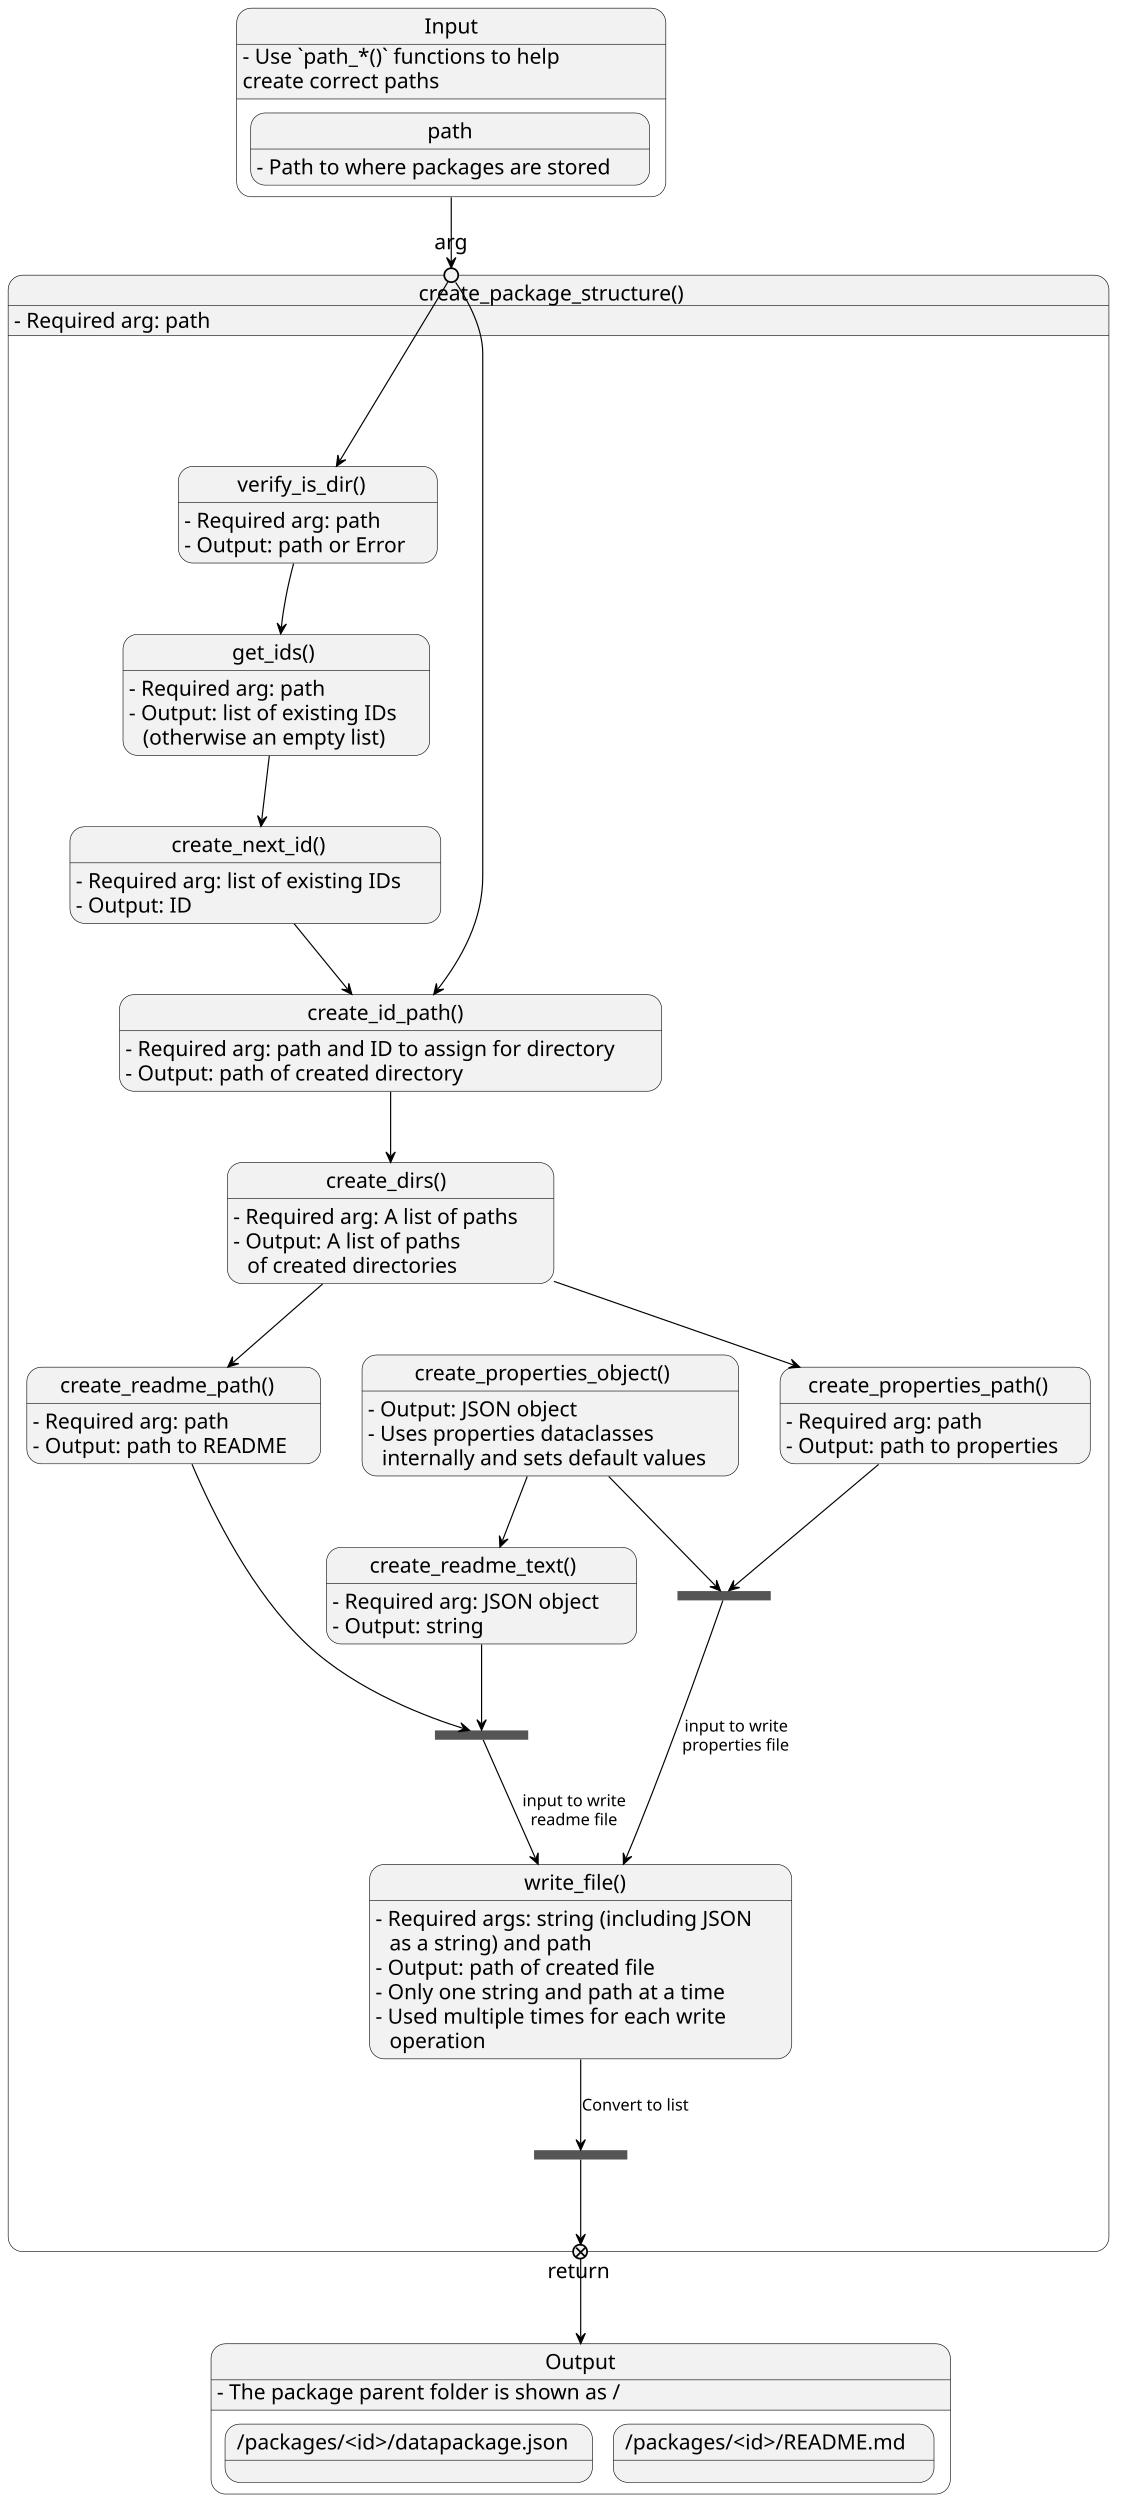
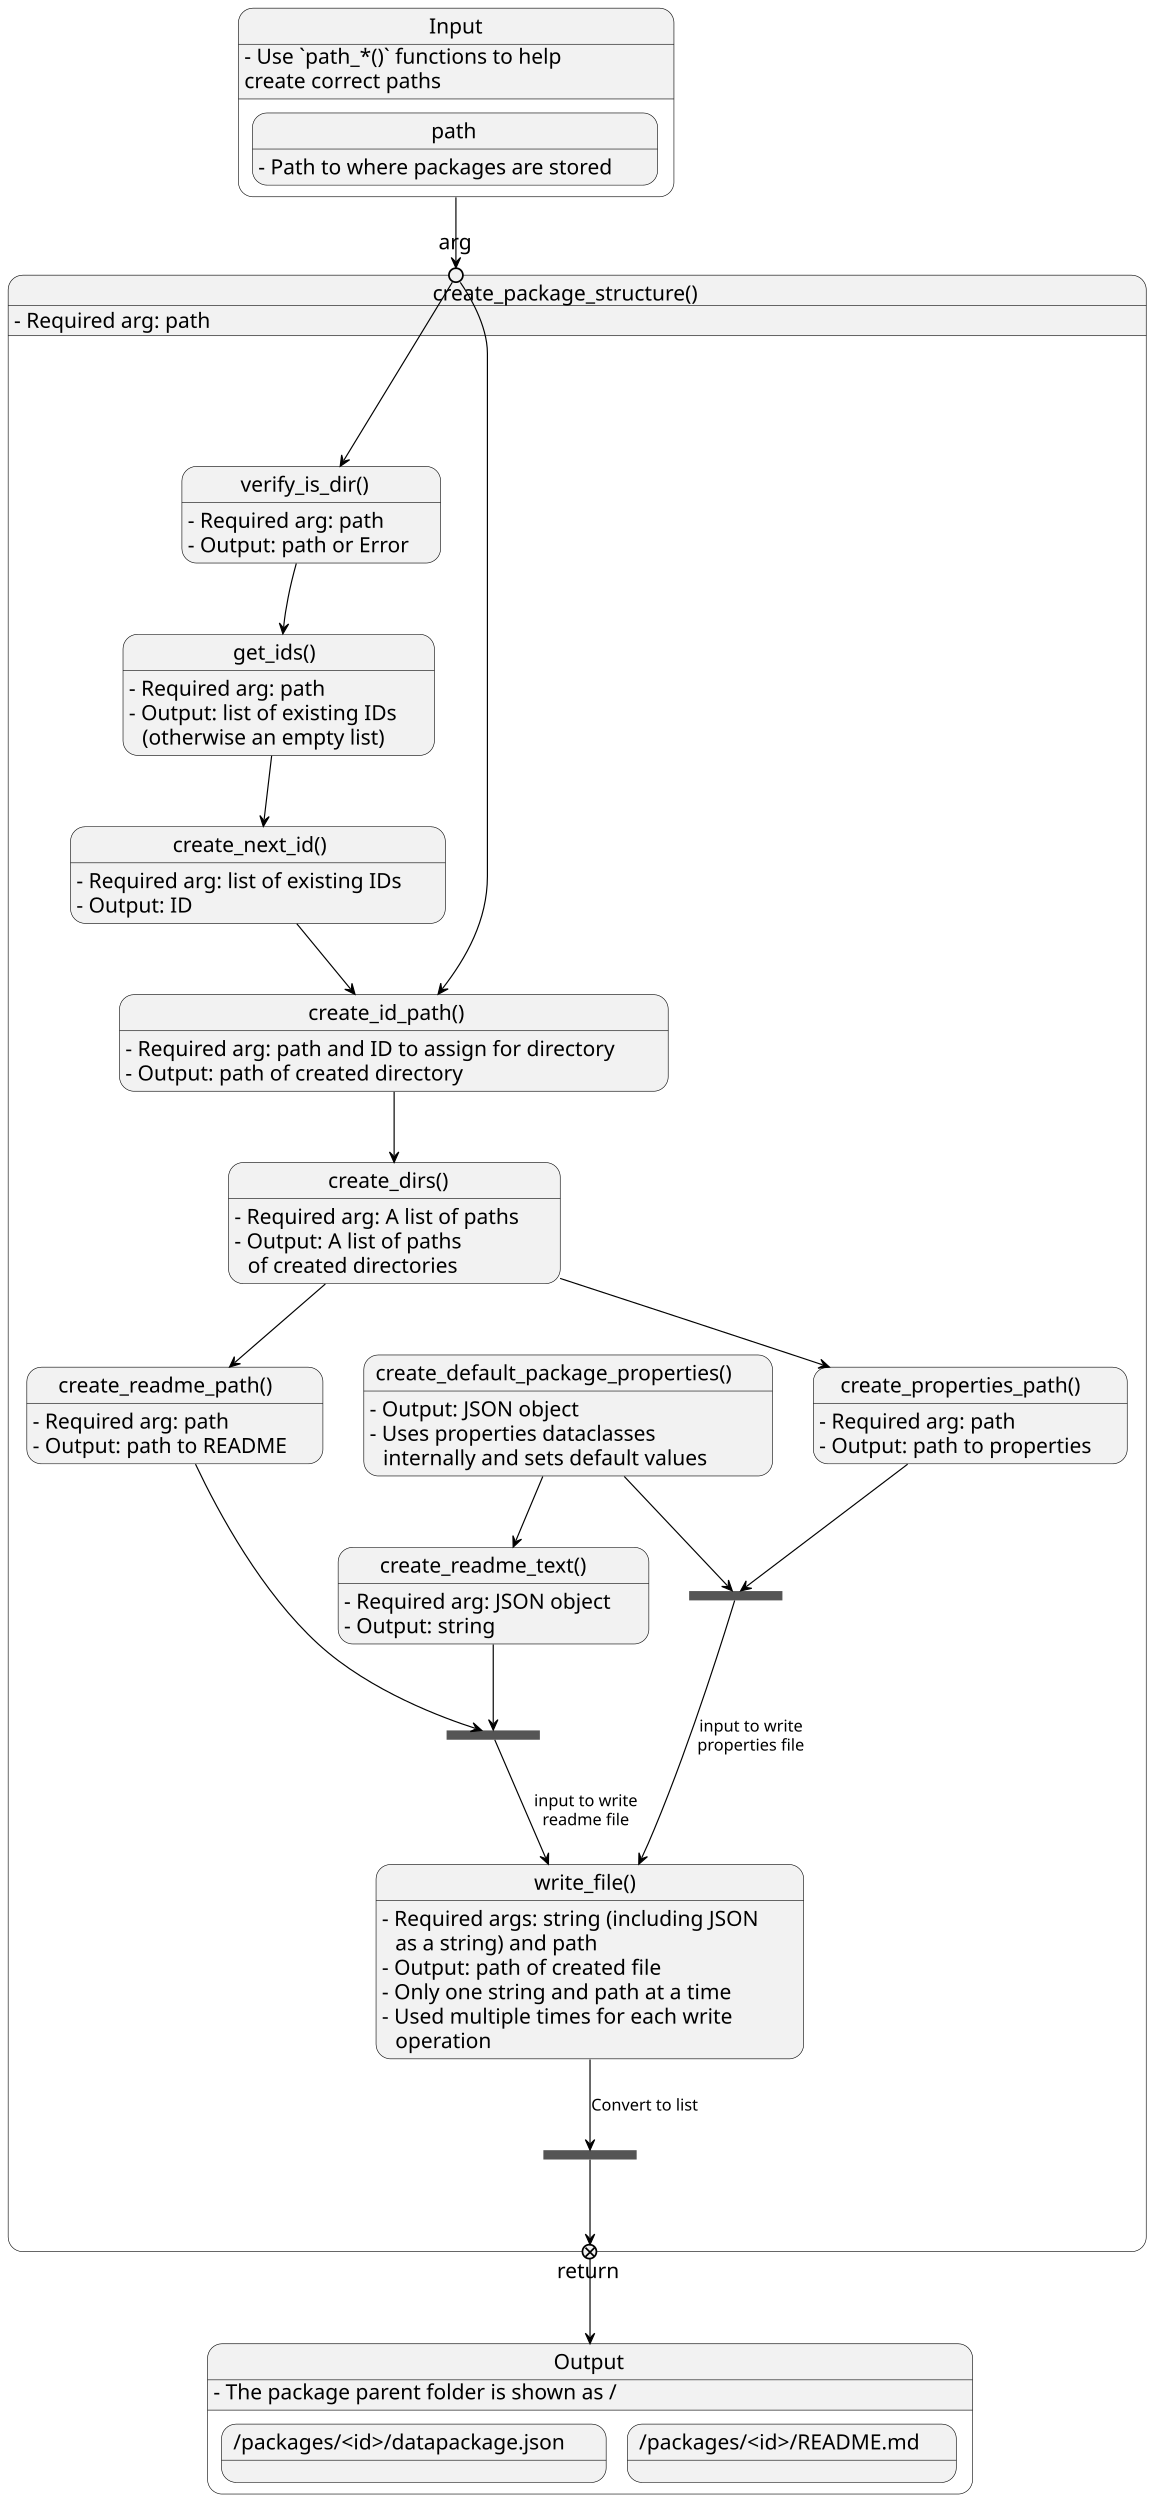
- <svg xmlns="http://www.w3.org/2000/svg" contentStyleType="text/css" height="2144px" preserveAspectRatio="none" style="width:964px;height:2144px;background:#FFFFFF;" version="1.1" viewBox="0 0 964 2144" width="964px" zoomAndPan="magnify">
+ <svg xmlns="http://www.w3.org/2000/svg" contentStyleType="text/css" height="2144px" preserveAspectRatio="none" style="width:996px;height:2144px;background:#FFFFFF;" version="1.1" viewBox="0 0 996 2144" width="996px" zoomAndPan="magnify">
  <defs />
  <g>
    <g id="cluster_cps">
-       <path d="M19.5,236 L938.5,236 A12.5,12.5 0 0 1 951,248.5 L951,287.906 L7,287.906 L7,248.5 A12.5,12.5 0 0 1 19.5,236 " fill="#F2F2F2" style="stroke:#F2F2F2;stroke-width:1.0;" />
-       <rect fill="none" height="1695" rx="12.5" ry="12.5" style="stroke:#000000;stroke-width:0.5;" width="944" x="7" y="236" />
-       <line style="stroke:#000000;stroke-width:0.5;" x1="7" x2="951" y1="287.906" y2="287.906" />
-       <line style="stroke:#000000;stroke-width:0.5;" x1="7" x2="951" y1="261.953" y2="261.953" />
-       <text fill="#000000" font-family="Fira Code" font-size="18" lengthAdjust="spacing" textLength="240" x="359" y="257.708">create_package_structure()</text>
-       <text fill="#000000" font-family="Fira Code" font-size="18" lengthAdjust="spacing" textLength="180" x="12" y="281.161">- Required arg: path</text>
-     </g>
-     <text fill="#000000" font-family="Fira Code" font-size="18" lengthAdjust="spacing" textLength="29" x="372.5" y="213.755">arg</text>
-     <ellipse cx="387" cy="236" fill="#F2F2F2" rx="6" ry="6" style="stroke:#000000;stroke-width:1.5;" />
+       <path d="M19.5,236 L970.5,236 A12.5,12.5 0 0 1 983,248.5 L983,287.906 L7,287.906 L7,248.5 A12.5,12.5 0 0 1 19.5,236 " fill="#F2F2F2" style="stroke:#F2F2F2;stroke-width:1.0;" />
+       <rect fill="none" height="1695" rx="12.5" ry="12.5" style="stroke:#000000;stroke-width:0.5;" width="976" x="7" y="236" />
+       <line style="stroke:#000000;stroke-width:0.5;" x1="7" x2="983" y1="287.906" y2="287.906" />
+       <line style="stroke:#000000;stroke-width:0.5;" x1="7" x2="983" y1="261.953" y2="261.953" />
+       <text fill="#000000" font-family="Fira Code" font-size="18" lengthAdjust="spacing" textLength="247.966" x="371.017" y="257.708">create_package_structure()</text>
+       <text fill="#000000" font-family="Fira Code" font-size="18" lengthAdjust="spacing" textLength="181.819" x="12" y="281.161">- Required arg: path</text>
+     </g>
+     <text fill="#000000" font-family="Fira Code" font-size="18" lengthAdjust="spacing" textLength="29.856" x="376.072" y="213.755">arg</text>
+     <ellipse cx="391" cy="236" fill="#F2F2F2" rx="6" ry="6" style="stroke:#000000;stroke-width:1.5;" />
    <g id="cps.vid">
-       <rect fill="#F2F2F2" height="82.859" rx="12.5" ry="12.5" style="stroke:#000000;stroke-width:0.5;" width="222" x="153" y="400" />
-       <line style="stroke:#000000;stroke-width:0.5;" x1="153" x2="375" y1="430.953" y2="430.953" />
-       <text fill="#000000" font-family="Fira Code" font-size="18" lengthAdjust="spacing" textLength="121" x="203.5" y="421.708">verify_is_dir()</text>
-       <text fill="#000000" font-family="Fira Code" font-size="18" lengthAdjust="spacing" textLength="180" x="158" y="452.661">- Required arg: path</text>
-       <text fill="#000000" font-family="Fira Code" font-size="18" lengthAdjust="spacing" textLength="202" x="158" y="473.614">- Output: path or Error</text>
+       <rect fill="#F2F2F2" height="82.859" rx="12.5" ry="12.5" style="stroke:#000000;stroke-width:0.5;" width="221.894" x="156" y="400" />
+       <line style="stroke:#000000;stroke-width:0.5;" x1="156" x2="377.894" y1="430.953" y2="430.953" />
+       <text fill="#000000" font-family="Fira Code" font-size="18" lengthAdjust="spacing" textLength="121.368" x="206.263" y="421.708">verify_is_dir()</text>
+       <text fill="#000000" font-family="Fira Code" font-size="18" lengthAdjust="spacing" textLength="181.819" x="161" y="452.661">- Required arg: path</text>
+       <text fill="#000000" font-family="Fira Code" font-size="18" lengthAdjust="spacing" textLength="201.894" x="161" y="473.614">- Output: path or Error</text>
    </g>
    <g id="cps.gi">
-       <rect fill="#F2F2F2" height="103.812" rx="12.5" ry="12.5" style="stroke:#000000;stroke-width:0.5;" width="263" x="105.5" y="544" />
-       <line style="stroke:#000000;stroke-width:0.5;" x1="105.5" x2="368.5" y1="574.953" y2="574.953" />
-       <text fill="#000000" font-family="Fira Code" font-size="18" lengthAdjust="spacing" textLength="76" x="199" y="565.708">get_ids()</text>
-       <text fill="#000000" font-family="Fira Code" font-size="18" lengthAdjust="spacing" textLength="180" x="110.5" y="596.661">- Required arg: path</text>
-       <text fill="#000000" font-family="Fira Code" font-size="18" lengthAdjust="spacing" textLength="243" x="110.5" y="617.614">- Output: list of existing IDs</text>
-       <text fill="#000000" font-family="Fira Code" font-size="18" lengthAdjust="spacing" textLength="223" x="122.5" y="638.567">(otherwise an empty list)</text>
+       <rect fill="#F2F2F2" height="103.812" rx="12.5" ry="12.5" style="stroke:#000000;stroke-width:0.5;" width="267.025" x="105.5" y="544" />
+       <line style="stroke:#000000;stroke-width:0.5;" x1="105.5" x2="372.525" y1="574.953" y2="574.953" />
+       <text fill="#000000" font-family="Fira Code" font-size="18" lengthAdjust="spacing" textLength="78.407" x="199.809" y="565.708">get_ids()</text>
+       <text fill="#000000" font-family="Fira Code" font-size="18" lengthAdjust="spacing" textLength="181.819" x="110.5" y="596.661">- Required arg: path</text>
+       <text fill="#000000" font-family="Fira Code" font-size="18" lengthAdjust="spacing" textLength="247.025" x="110.5" y="617.614">- Output: list of existing IDs</text>
+       <text fill="#000000" font-family="Fira Code" font-size="18" lengthAdjust="spacing" textLength="225.958" x="121.943" y="638.567">(otherwise an empty list)</text>
    </g>
    <g id="cps.cni">
-       <rect fill="#F2F2F2" height="82.859" rx="12.5" ry="12.5" style="stroke:#000000;stroke-width:0.5;" width="318" x="60" y="709" />
-       <line style="stroke:#000000;stroke-width:0.5;" x1="60" x2="378" y1="739.953" y2="739.953" />
-       <text fill="#000000" font-family="Fira Code" font-size="18" lengthAdjust="spacing" textLength="144" x="147" y="730.708">create_next_id()</text>
-       <text fill="#000000" font-family="Fira Code" font-size="18" lengthAdjust="spacing" textLength="298" x="65" y="761.661">- Required arg: list of existing IDs</text>
-       <text fill="#000000" font-family="Fira Code" font-size="18" lengthAdjust="spacing" textLength="106" x="65" y="782.614">- Output: ID</text>
+       <rect fill="#F2F2F2" height="82.859" rx="12.5" ry="12.5" style="stroke:#000000;stroke-width:0.5;" width="321.394" x="60.5" y="709" />
+       <line style="stroke:#000000;stroke-width:0.5;" x1="60.5" x2="381.894" y1="739.953" y2="739.953" />
+       <text fill="#000000" font-family="Fira Code" font-size="18" lengthAdjust="spacing" textLength="146.197" x="148.099" y="730.708">create_next_id()</text>
+       <text fill="#000000" font-family="Fira Code" font-size="18" lengthAdjust="spacing" textLength="301.394" x="65.5" y="761.661">- Required arg: list of existing IDs</text>
+       <text fill="#000000" font-family="Fira Code" font-size="18" lengthAdjust="spacing" textLength="105.697" x="65.5" y="782.614">- Output: ID</text>
    </g>
    <g id="cps.cip">
-       <rect fill="#F2F2F2" height="82.859" rx="12.5" ry="12.5" style="stroke:#000000;stroke-width:0.5;" width="465" x="102.5" y="853" />
-       <line style="stroke:#000000;stroke-width:0.5;" x1="102.5" x2="567.5" y1="883.953" y2="883.953" />
-       <text fill="#000000" font-family="Fira Code" font-size="18" lengthAdjust="spacing" textLength="143" x="263.5" y="874.708">create_id_path()</text>
-       <text fill="#000000" font-family="Fira Code" font-size="18" lengthAdjust="spacing" textLength="445" x="107.5" y="905.661">- Required arg: path and ID to assign for directory</text>
-       <text fill="#000000" font-family="Fira Code" font-size="18" lengthAdjust="spacing" textLength="308" x="107.5" y="926.614">- Output: path of created directory</text>
+       <rect fill="#F2F2F2" height="82.859" rx="12.5" ry="12.5" style="stroke:#000000;stroke-width:0.5;" width="470.545" x="102.5" y="853" />
+       <line style="stroke:#000000;stroke-width:0.5;" x1="102.5" x2="573.045" y1="883.953" y2="883.953" />
+       <text fill="#000000" font-family="Fira Code" font-size="18" lengthAdjust="spacing" textLength="146.927" x="264.309" y="874.708">create_id_path()</text>
+       <text fill="#000000" font-family="Fira Code" font-size="18" lengthAdjust="spacing" textLength="450.545" x="107.5" y="905.661">- Required arg: path and ID to assign for directory</text>
+       <text fill="#000000" font-family="Fira Code" font-size="18" lengthAdjust="spacing" textLength="311.845" x="107.5" y="926.614">- Output: path of created directory</text>
    </g>
    <g id="cps.cd">
-       <rect fill="#F2F2F2" height="103.812" rx="12.5" ry="12.5" style="stroke:#000000;stroke-width:0.5;" width="280" x="195" y="997" />
-       <line style="stroke:#000000;stroke-width:0.5;" x1="195" x2="475" y1="1027.953" y2="1027.953" />
-       <text fill="#000000" font-family="Fira Code" font-size="18" lengthAdjust="spacing" textLength="111" x="279.5" y="1018.708">create_dirs()</text>
-       <text fill="#000000" font-family="Fira Code" font-size="18" lengthAdjust="spacing" textLength="260" x="200" y="1049.661">- Required arg: A list of paths</text>
-       <text fill="#000000" font-family="Fira Code" font-size="18" lengthAdjust="spacing" textLength="205" x="200" y="1070.614">- Output: A list of paths</text>
-       <text fill="#000000" font-family="Fira Code" font-size="18" lengthAdjust="spacing" textLength="190" x="212" y="1091.567">of created directories</text>
-     </g>
-     <g id="cps.cppt">
-       <rect fill="#F2F2F2" height="103.812" rx="12.5" ry="12.5" style="stroke:#000000;stroke-width:0.5;" width="323" x="310.5" y="1162" />
-       <line style="stroke:#000000;stroke-width:0.5;" x1="310.5" x2="633.5" y1="1192.953" y2="1192.953" />
-       <text fill="#000000" font-family="Fira Code" font-size="18" lengthAdjust="spacing" textLength="233" x="355.5" y="1183.708">create_properties_object()</text>
-       <text fill="#000000" font-family="Fira Code" font-size="18" lengthAdjust="spacing" textLength="191" x="315.5" y="1214.661">- Output: JSON object</text>
-       <text fill="#000000" font-family="Fira Code" font-size="18" lengthAdjust="spacing" textLength="254" x="315.5" y="1235.614">- Uses properties dataclasses</text>
-       <text fill="#000000" font-family="Fira Code" font-size="18" lengthAdjust="spacing" textLength="291" x="327.5" y="1256.567">internally and sets default values</text>
+       <rect fill="#F2F2F2" height="103.812" rx="12.5" ry="12.5" style="stroke:#000000;stroke-width:0.5;" width="284.463" x="196" y="997" />
+       <line style="stroke:#000000;stroke-width:0.5;" x1="196" x2="480.463" y1="1027.953" y2="1027.953" />
+       <text fill="#000000" font-family="Fira Code" font-size="18" lengthAdjust="spacing" textLength="113.783" x="281.34" y="1018.708">create_dirs()</text>
+       <text fill="#000000" font-family="Fira Code" font-size="18" lengthAdjust="spacing" textLength="264.463" x="201" y="1049.661">- Required arg: A list of paths</text>
+       <text fill="#000000" font-family="Fira Code" font-size="18" lengthAdjust="spacing" textLength="210.094" x="201" y="1070.614">- Output: A list of paths</text>
+       <text fill="#000000" font-family="Fira Code" font-size="18" lengthAdjust="spacing" textLength="193.474" x="212.443" y="1091.567">of created directories</text>
+     </g>
+     <g id="cps.cdpp">
+       <rect fill="#F2F2F2" height="103.812" rx="12.5" ry="12.5" style="stroke:#000000;stroke-width:0.5;" width="350.469" x="312" y="1162" />
+       <line style="stroke:#000000;stroke-width:0.5;" x1="312" x2="662.469" y1="1192.953" y2="1192.953" />
+       <text fill="#000000" font-family="Fira Code" font-size="18" lengthAdjust="spacing" textLength="330.469" x="322" y="1183.708">create_default_package_properties()</text>
+       <text fill="#000000" font-family="Fira Code" font-size="18" lengthAdjust="spacing" textLength="192.085" x="317" y="1214.661">- Output: JSON object</text>
+       <text fill="#000000" font-family="Fira Code" font-size="18" lengthAdjust="spacing" textLength="264.595" x="317" y="1235.614">- Uses properties dataclasses</text>
+       <text fill="#000000" font-family="Fira Code" font-size="18" lengthAdjust="spacing" textLength="300.551" x="328.443" y="1256.567">internally and sets default values</text>
    </g>
    <g id="cps.crt">
-       <rect fill="#F2F2F2" height="82.859" rx="12.5" ry="12.5" style="stroke:#000000;stroke-width:0.5;" width="266" x="280" y="1327" />
-       <line style="stroke:#000000;stroke-width:0.5;" x1="280" x2="546" y1="1357.953" y2="1357.953" />
-       <text fill="#000000" font-family="Fira Code" font-size="18" lengthAdjust="spacing" textLength="192" x="317" y="1348.708">create_readme_text()</text>
-       <text fill="#000000" font-family="Fira Code" font-size="18" lengthAdjust="spacing" textLength="246" x="285" y="1379.661">- Required arg: JSON object</text>
-       <text fill="#000000" font-family="Fira Code" font-size="18" lengthAdjust="spacing" textLength="136" x="285" y="1400.614">- Output: string</text>
+       <rect fill="#F2F2F2" height="82.859" rx="12.5" ry="12.5" style="stroke:#000000;stroke-width:0.5;" width="266.454" x="290" y="1327" />
+       <line style="stroke:#000000;stroke-width:0.5;" x1="290" x2="556.454" y1="1357.953" y2="1357.953" />
+       <text fill="#000000" font-family="Fira Code" font-size="18" lengthAdjust="spacing" textLength="194.959" x="325.748" y="1348.708">create_readme_text()</text>
+       <text fill="#000000" font-family="Fira Code" font-size="18" lengthAdjust="spacing" textLength="246.454" x="295" y="1379.661">- Required arg: JSON object</text>
+       <text fill="#000000" font-family="Fira Code" font-size="18" lengthAdjust="spacing" textLength="138.199" x="295" y="1400.614">- Output: string</text>
    </g>
    <g id="cps.crp">
-       <rect fill="#F2F2F2" height="82.859" rx="12.5" ry="12.5" style="stroke:#000000;stroke-width:0.5;" width="252" x="23" y="1172.5" />
-       <line style="stroke:#000000;stroke-width:0.5;" x1="23" x2="275" y1="1203.453" y2="1203.453" />
-       <text fill="#000000" font-family="Fira Code" font-size="18" lengthAdjust="spacing" textLength="195" x="51.5" y="1194.208">create_readme_path()</text>
-       <text fill="#000000" font-family="Fira Code" font-size="18" lengthAdjust="spacing" textLength="180" x="28" y="1225.161">- Required arg: path</text>
-       <text fill="#000000" font-family="Fira Code" font-size="18" lengthAdjust="spacing" textLength="232" x="28" y="1246.114">- Output: path to README</text>
+       <rect fill="#F2F2F2" height="82.859" rx="12.5" ry="12.5" style="stroke:#000000;stroke-width:0.5;" width="253.921" x="23" y="1172.5" />
+       <line style="stroke:#000000;stroke-width:0.5;" x1="23" x2="276.921" y1="1203.453" y2="1203.453" />
+       <text fill="#000000" font-family="Fira Code" font-size="18" lengthAdjust="spacing" textLength="200.039" x="49.941" y="1194.208">create_readme_path()</text>
+       <text fill="#000000" font-family="Fira Code" font-size="18" lengthAdjust="spacing" textLength="181.819" x="28" y="1225.161">- Required arg: path</text>
+       <text fill="#000000" font-family="Fira Code" font-size="18" lengthAdjust="spacing" textLength="233.921" x="28" y="1246.114">- Output: path to README</text>
    </g>
    <g id="cps.cprop">
-       <rect fill="#F2F2F2" height="82.859" rx="12.5" ry="12.5" style="stroke:#000000;stroke-width:0.5;" width="266" x="669" y="1172.5" />
-       <line style="stroke:#000000;stroke-width:0.5;" x1="669" x2="935" y1="1203.453" y2="1203.453" />
-       <text fill="#000000" font-family="Fira Code" font-size="18" lengthAdjust="spacing" textLength="218" x="693" y="1194.208">create_properties_path()</text>
-       <text fill="#000000" font-family="Fira Code" font-size="18" lengthAdjust="spacing" textLength="180" x="674" y="1225.161">- Required arg: path</text>
-       <text fill="#000000" font-family="Fira Code" font-size="18" lengthAdjust="spacing" textLength="246" x="674" y="1246.114">- Output: path to properties</text>
+       <rect fill="#F2F2F2" height="82.859" rx="12.5" ry="12.5" style="stroke:#000000;stroke-width:0.5;" width="269.214" x="697.5" y="1172.5" />
+       <line style="stroke:#000000;stroke-width:0.5;" x1="697.5" x2="966.714" y1="1203.453" y2="1203.453" />
+       <text fill="#000000" font-family="Fira Code" font-size="18" lengthAdjust="spacing" textLength="222.75" x="720.732" y="1194.208">create_properties_path()</text>
+       <text fill="#000000" font-family="Fira Code" font-size="18" lengthAdjust="spacing" textLength="181.819" x="702.5" y="1225.161">- Required arg: path</text>
+       <text fill="#000000" font-family="Fira Code" font-size="18" lengthAdjust="spacing" textLength="249.214" x="702.5" y="1246.114">- Output: path to properties</text>
    </g>
    <g id="cps.wf">
-       <rect fill="#F2F2F2" height="166.672" rx="12.5" ry="12.5" style="stroke:#000000;stroke-width:0.5;" width="362" x="317" y="1599" />
-       <line style="stroke:#000000;stroke-width:0.5;" x1="317" x2="679" y1="1629.953" y2="1629.953" />
-       <text fill="#000000" font-family="Fira Code" font-size="18" lengthAdjust="spacing" textLength="97" x="449.5" y="1620.708">write_file()</text>
-       <text fill="#000000" font-family="Fira Code" font-size="18" lengthAdjust="spacing" textLength="342" x="322" y="1651.661">- Required args: string (including JSON</text>
-       <text fill="#000000" font-family="Fira Code" font-size="18" lengthAdjust="spacing" textLength="180" x="334" y="1672.614">as a string) and path</text>
-       <text fill="#000000" font-family="Fira Code" font-size="18" lengthAdjust="spacing" textLength="254" x="322" y="1693.567">- Output: path of created file</text>
-       <text fill="#000000" font-family="Fira Code" font-size="18" lengthAdjust="spacing" textLength="317" x="322" y="1714.521">- Only one string and path at a time</text>
-       <text fill="#000000" font-family="Fira Code" font-size="18" lengthAdjust="spacing" textLength="320" x="322" y="1735.474">- Used multiple times for each write</text>
-       <text fill="#000000" font-family="Fira Code" font-size="18" lengthAdjust="spacing" textLength="85" x="334" y="1756.427">operation</text>
-     </g>
-     <rect fill="#555555" height="8" style="stroke:none;stroke-width:1.0;" width="80" x="373" y="1484" />
-     <rect fill="#555555" height="8" style="stroke:none;stroke-width:1.0;" width="80" x="581" y="1364.5" />
-     <rect fill="#555555" height="8" style="stroke:none;stroke-width:1.0;" width="80" x="458" y="1844" />
-     <text fill="#000000" font-family="Fira Code" font-size="18" lengthAdjust="spacing" textLength="56" x="469.5" y="1953.708">return</text>
-     <ellipse cx="497.5" cy="1931" fill="#F2F2F2" rx="6" ry="6" style="stroke:#000000;stroke-width:1.5;" />
-     <line style="stroke:#000000;stroke-width:1.5;" x1="501.889" x2="494.111" y1="1935.389" y2="1927.611" />
-     <line style="stroke:#000000;stroke-width:1.5;" x1="501.889" x2="494.111" y1="1927.611" y2="1935.389" />
-     <path d="M215.5,7 L558.5,7 A12.5,12.5 0 0 1 571,19.5 L571,84.859 L203,84.859 L203,19.5 A12.5,12.5 0 0 1 215.5,7 " fill="#F2F2F2" style="stroke:#F2F2F2;stroke-width:1.0;" />
-     <rect fill="none" height="161.766" rx="12.5" ry="12.5" style="stroke:#000000;stroke-width:0.5;" width="368" x="203" y="7" />
-     <line style="stroke:#000000;stroke-width:0.5;" x1="203" x2="571" y1="84.859" y2="84.859" />
-     <line style="stroke:#000000;stroke-width:0.5;" x1="203" x2="571" y1="37.953" y2="37.953" />
-     <text fill="#000000" font-family="Fira Code" font-size="18" lengthAdjust="spacing" textLength="46" x="364" y="28.708">Input</text>
-     <text fill="#000000" font-family="Fira Code" font-size="18" lengthAdjust="spacing" textLength="294" x="208" y="54.661">- Use `path_*()` functions to help</text>
-     <text fill="#000000" font-family="Fira Code" font-size="18" lengthAdjust="spacing" textLength="178" x="208" y="75.614">create correct paths</text>
+       <rect fill="#F2F2F2" height="166.672" rx="12.5" ry="12.5" style="stroke:#000000;stroke-width:0.5;" width="366.755" x="322.5" y="1599" />
+       <line style="stroke:#000000;stroke-width:0.5;" x1="322.5" x2="689.255" y1="1629.953" y2="1629.953" />
+       <text fill="#000000" font-family="Fira Code" font-size="18" lengthAdjust="spacing" textLength="95.713" x="458.021" y="1620.708">write_file()</text>
+       <text fill="#000000" font-family="Fira Code" font-size="18" lengthAdjust="spacing" textLength="346.755" x="327.5" y="1651.661">- Required args: string (including JSON</text>
+       <text fill="#000000" font-family="Fira Code" font-size="18" lengthAdjust="spacing" textLength="187.805" x="338.943" y="1672.614">as a string) and path</text>
+       <text fill="#000000" font-family="Fira Code" font-size="18" lengthAdjust="spacing" textLength="258.337" x="327.5" y="1693.567">- Output: path of created file</text>
+       <text fill="#000000" font-family="Fira Code" font-size="18" lengthAdjust="spacing" textLength="323.235" x="327.5" y="1714.521">- Only one string and path at a time</text>
+       <text fill="#000000" font-family="Fira Code" font-size="18" lengthAdjust="spacing" textLength="322.84" x="327.5" y="1735.474">- Used multiple times for each write</text>
+       <text fill="#000000" font-family="Fira Code" font-size="18" lengthAdjust="spacing" textLength="86.423" x="338.943" y="1756.427">operation</text>
+     </g>
+     <rect fill="#555555" height="8" style="stroke:none;stroke-width:1.0;" width="80" x="383" y="1484" />
+     <rect fill="#555555" height="8" style="stroke:none;stroke-width:1.0;" width="80" x="591" y="1364.5" />
+     <rect fill="#555555" height="8" style="stroke:none;stroke-width:1.0;" width="80" x="466" y="1844" />
+     <text fill="#000000" font-family="Fira Code" font-size="18" lengthAdjust="spacing" textLength="55.749" x="477.625" y="1953.708">return</text>
+     <ellipse cx="505.5" cy="1931" fill="#F2F2F2" rx="6" ry="6" style="stroke:#000000;stroke-width:1.5;" />
+     <line style="stroke:#000000;stroke-width:1.5;" x1="509.889" x2="502.111" y1="1935.389" y2="1927.611" />
+     <line style="stroke:#000000;stroke-width:1.5;" x1="509.889" x2="502.111" y1="1927.611" y2="1935.389" />
+     <path d="M217,7 L565.463,7 A12.5,12.5 0 0 1 577.963,19.5 L577.963,84.859 L204.5,84.859 L204.5,19.5 A12.5,12.5 0 0 1 217,7 " fill="#F2F2F2" style="stroke:#F2F2F2;stroke-width:1.0;" />
+     <rect fill="none" height="161.766" rx="12.5" ry="12.5" style="stroke:#000000;stroke-width:0.5;" width="373.463" x="204.5" y="7" />
+     <line style="stroke:#000000;stroke-width:0.5;" x1="204.5" x2="577.963" y1="84.859" y2="84.859" />
+     <line style="stroke:#000000;stroke-width:0.5;" x1="204.5" x2="577.963" y1="37.953" y2="37.953" />
+     <text fill="#000000" font-family="Fira Code" font-size="18" lengthAdjust="spacing" textLength="46.608" x="367.927" y="28.708">Input</text>
+     <text fill="#000000" font-family="Fira Code" font-size="18" lengthAdjust="spacing" textLength="299.584" x="209.5" y="54.661">- Use `path_*()` functions to help</text>
+     <text fill="#000000" font-family="Fira Code" font-size="18" lengthAdjust="spacing" textLength="183.015" x="209.5" y="75.614">create correct paths</text>
    <g id="input.path">
-       <rect fill="#F2F2F2" height="61.906" rx="12.5" ry="12.5" style="stroke:#000000;stroke-width:0.5;" width="342" x="215" y="96.859" />
-       <line style="stroke:#000000;stroke-width:0.5;" x1="215" x2="557" y1="127.812" y2="127.812" />
-       <text fill="#000000" font-family="Fira Code" font-size="18" lengthAdjust="spacing" textLength="39" x="366.5" y="118.567">path</text>
-       <text fill="#000000" font-family="Fira Code" font-size="18" lengthAdjust="spacing" textLength="322" x="220" y="149.52">- Path to where packages are stored</text>
-     </g>
-     <path d="M193.5,2010 L802.5,2010 A12.5,12.5 0 0 1 815,2022.5 L815,2066.906 L181,2066.906 L181,2022.5 A12.5,12.5 0 0 1 193.5,2010 " fill="#F2F2F2" style="stroke:#F2F2F2;stroke-width:1.0;" />
-     <rect fill="none" height="128.906" rx="12.5" ry="12.5" style="stroke:#000000;stroke-width:0.5;" width="634" x="181" y="2010" />
-     <line style="stroke:#000000;stroke-width:0.5;" x1="181" x2="815" y1="2066.906" y2="2066.906" />
-     <line style="stroke:#000000;stroke-width:0.5;" x1="181" x2="815" y1="2040.953" y2="2040.953" />
-     <text fill="#000000" font-family="Fira Code" font-size="18" lengthAdjust="spacing" textLength="61" x="467.5" y="2031.708">Output</text>
-     <text fill="#000000" font-family="Fira Code" font-size="18" lengthAdjust="spacing" textLength="365" x="186" y="2057.661">- The package parent folder is shown as /</text>
+       <rect fill="#F2F2F2" height="61.906" rx="12.5" ry="12.5" style="stroke:#000000;stroke-width:0.5;" width="347.463" x="216.5" y="96.859" />
+       <line style="stroke:#000000;stroke-width:0.5;" x1="216.5" x2="563.963" y1="127.812" y2="127.812" />
+       <text fill="#000000" font-family="Fira Code" font-size="18" lengthAdjust="spacing" textLength="40.922" x="369.771" y="118.567">path</text>
+       <text fill="#000000" font-family="Fira Code" font-size="18" lengthAdjust="spacing" textLength="327.463" x="221.5" y="149.52">- Path to where packages are stored</text>
+     </g>
+     <path d="M190.5,2010 L821.607,2010 A12.5,12.5 0 0 1 834.107,2022.5 L834.107,2066.906 L178,2066.906 L178,2022.5 A12.5,12.5 0 0 1 190.5,2010 " fill="#F2F2F2" style="stroke:#F2F2F2;stroke-width:1.0;" />
+     <rect fill="none" height="128.906" rx="12.5" ry="12.5" style="stroke:#000000;stroke-width:0.5;" width="656.107" x="178" y="2010" />
+     <line style="stroke:#000000;stroke-width:0.5;" x1="178" x2="834.107" y1="2066.906" y2="2066.906" />
+     <line style="stroke:#000000;stroke-width:0.5;" x1="178" x2="834.107" y1="2040.953" y2="2040.953" />
+     <text fill="#000000" font-family="Fira Code" font-size="18" lengthAdjust="spacing" textLength="62.525" x="474.791" y="2031.708">Output</text>
+     <text fill="#000000" font-family="Fira Code" font-size="18" lengthAdjust="spacing" textLength="372.481" x="183" y="2057.661">- The package parent folder is shown as /</text>
    <g id="output.properties_file">
-       <rect fill="#F2F2F2" height="50" rx="12.5" ry="12.5" style="stroke:#000000;stroke-width:0.5;" width="315" x="193" y="2078.906" />
-       <line style="stroke:#000000;stroke-width:0.5;" x1="193" x2="508" y1="2109.859" y2="2109.859" />
-       <text fill="#000000" font-family="Fira Code" font-size="18" lengthAdjust="spacing" textLength="295" x="203" y="2100.614">/packages/&lt;id&gt;/datapackage.json</text>
+       <rect fill="#F2F2F2" height="50" rx="12.5" ry="12.5" style="stroke:#000000;stroke-width:0.5;" width="329.841" x="190" y="2078.906" />
+       <line style="stroke:#000000;stroke-width:0.5;" x1="190" x2="519.841" y1="2109.859" y2="2109.859" />
+       <text fill="#000000" font-family="Fira Code" font-size="18" lengthAdjust="spacing" textLength="309.841" x="200" y="2100.614">/packages/&lt;id&gt;/datapackage.json</text>
    </g>
    <g id="output.readme">
-       <rect fill="#F2F2F2" height="50" rx="12.5" ry="12.5" style="stroke:#000000;stroke-width:0.5;" width="275" x="526" y="2078.906" />
-       <line style="stroke:#000000;stroke-width:0.5;" x1="526" x2="801" y1="2109.859" y2="2109.859" />
-       <text fill="#000000" font-family="Fira Code" font-size="18" lengthAdjust="spacing" textLength="255" x="536" y="2100.614">/packages/&lt;id&gt;/README.md</text>
+       <rect fill="#F2F2F2" height="50" rx="12.5" ry="12.5" style="stroke:#000000;stroke-width:0.5;" width="282.107" x="538" y="2078.906" />
+       <line style="stroke:#000000;stroke-width:0.5;" x1="538" x2="820.107" y1="2109.859" y2="2109.859" />
+       <text fill="#000000" font-family="Fira Code" font-size="18" lengthAdjust="spacing" textLength="262.107" x="548" y="2100.614">/packages/&lt;id&gt;/README.md</text>
    </g>
    <g id="link_input_arg">
-       <path d="M387,169.26 C387,194.97 387,213.47 387,223.82 " fill="none" id="input-to-arg" style="stroke:#000000;stroke-width:1.0;" />
-       <polygon fill="#000000" points="387,229.82,391,220.82,387,224.82,383,220.82,387,229.82" style="stroke:#000000;stroke-width:1.0;" />
+       <path d="M391,169.26 C391,194.97 391,213.47 391,223.82 " fill="none" id="input-to-arg" style="stroke:#000000;stroke-width:1.0;" />
+       <polygon fill="#000000" points="391,229.82,395,220.82,391,224.82,387,220.82,391,229.82" style="stroke:#000000;stroke-width:1.0;" />
    </g>
    <g id="link_arg_vid">
-       <path d="M383.96,242.03 C371.01,263.45 322.814,343.195 291.644,394.765 " fill="none" id="arg-to-vid" style="stroke:#000000;stroke-width:1.0;" />
-       <polygon fill="#000000" points="288.54,399.9,296.619,394.267,291.126,395.621,289.772,390.128,288.54,399.9" style="stroke:#000000;stroke-width:1.0;" />
+       <path d="M387.93,242.03 C374.88,263.45 326.282,343.206 294.862,394.776 " fill="none" id="arg-to-vid" style="stroke:#000000;stroke-width:1.0;" />
+       <polygon fill="#000000" points="291.74,399.9,299.839,394.295,294.341,395.63,293.007,390.133,291.74,399.9" style="stroke:#000000;stroke-width:1.0;" />
    </g>
    <g id="link_vid_gi">
-       <path d="M251.79,483.25 C249.23,492.93 246.77,503.27 245,513 C243.2,522.85 242.433,527.475 241.333,537.675 " fill="none" id="vid-to-gi" style="stroke:#000000;stroke-width:1.0;" />
-       <polygon fill="#000000" points="240.69,543.64,245.632,535.121,241.226,538.669,237.678,534.263,240.69,543.64" style="stroke:#000000;stroke-width:1.0;" />
+       <path d="M254.11,483.21 C251.42,492.9 248.84,503.25 247,513 C245.14,522.84 244.35,527.465 243.24,537.655 " fill="none" id="vid-to-gi" style="stroke:#000000;stroke-width:1.0;" />
+       <polygon fill="#000000" points="242.59,543.62,247.541,535.106,243.131,538.649,239.588,534.24,242.59,543.62" style="stroke:#000000;stroke-width:1.0;" />
    </g>
    <g id="link_gi_cni">
-       <path d="M230.96,648.2 C228.63,667.93 226.701,684.221 224.511,702.831 " fill="none" id="gi-to-cni" style="stroke:#000000;stroke-width:1.0;" />
-       <polygon fill="#000000" points="223.81,708.79,228.834,700.319,224.394,703.824,220.889,699.384,223.81,708.79" style="stroke:#000000;stroke-width:1.0;" />
+       <path d="M232.96,648.2 C230.63,667.93 228.701,684.221 226.511,702.831 " fill="none" id="gi-to-cni" style="stroke:#000000;stroke-width:1.0;" />
+       <polygon fill="#000000" points="225.81,708.79,230.834,700.319,226.394,703.824,222.889,699.384,225.81,708.79" style="stroke:#000000;stroke-width:1.0;" />
    </g>
    <g id="link_cni_cip">
-       <path d="M252.24,792.19 C267.77,811.2 282.424,829.143 297.954,848.153 " fill="none" id="cni-to-cip" style="stroke:#000000;stroke-width:1.0;" />
-       <polygon fill="#000000" points="301.75,852.8,299.154,843.299,298.587,848.928,292.958,848.361,301.75,852.8" style="stroke:#000000;stroke-width:1.0;" />
+       <path d="M254.53,792.19 C270.19,811.2 284.984,829.16 300.654,848.17 " fill="none" id="cni-to-cip" style="stroke:#000000;stroke-width:1.0;" />
+       <polygon fill="#000000" points="304.47,852.8,301.832,843.311,301.29,848.942,295.659,848.399,304.47,852.8" style="stroke:#000000;stroke-width:1.0;" />
    </g>
    <g id="link_arg_cip">
-       <path d="M390.75,242.18 C398.17,252.94 414,278.74 414,303 C414,303 414,303 414,751.5 C414,789.16 396.174,821.401 375.614,848.181 " fill="none" id="arg-to-cip" style="stroke:#000000;stroke-width:1.0;" />
-       <polygon fill="#000000" points="371.96,852.94,380.613,848.237,375.005,848.974,374.268,843.365,371.96,852.94" style="stroke:#000000;stroke-width:1.0;" />
+       <path d="M394.75,242.18 C402.17,252.94 418,278.74 418,303 C418,303 418,303 418,751.5 C418,789.13 400.089,821.25 379.339,847.981 " fill="none" id="arg-to-cip" style="stroke:#000000;stroke-width:1.0;" />
+       <polygon fill="#000000" points="375.66,852.72,384.339,848.063,378.726,848.77,378.019,843.158,375.66,852.72" style="stroke:#000000;stroke-width:1.0;" />
    </g>
    <g id="link_cip_cd">
-       <path d="M335,936.37 C335,954.98 335,971.21 335,990.92 " fill="none" id="cip-to-cd" style="stroke:#000000;stroke-width:1.0;" />
-       <polygon fill="#000000" points="335,996.92,339,987.92,335,991.92,331,987.92,335,996.92" style="stroke:#000000;stroke-width:1.0;" />
-     </g>
-     <g id="link_cppt_crt">
-       <path d="M452.19,1266.2 C444.56,1285.93 438.115,1302.584 430.915,1321.194 " fill="none" id="cppt-to-crt" style="stroke:#000000;stroke-width:1.0;" />
-       <polygon fill="#000000" points="428.75,1326.79,435.728,1319.84,430.554,1322.127,428.267,1316.953,428.75,1326.79" style="stroke:#000000;stroke-width:1.0;" />
+       <path d="M338,936.37 C338,954.98 338,971.21 338,990.92 " fill="none" id="cip-to-cd" style="stroke:#000000;stroke-width:1.0;" />
+       <polygon fill="#000000" points="338,996.92,342,987.92,338,991.92,334,987.92,338,996.92" style="stroke:#000000;stroke-width:1.0;" />
+     </g>
+     <g id="link_cdpp_crt">
+       <path d="M465.51,1266.2 C457.23,1285.93 450.222,1302.647 442.412,1321.257 " fill="none" id="cdpp-to-crt" style="stroke:#000000;stroke-width:1.0;" />
+       <polygon fill="#000000" points="440.09,1326.79,447.261,1320.039,442.025,1322.179,439.884,1316.943,440.09,1326.79" style="stroke:#000000;stroke-width:1.0;" />
    </g>
    <g id="link_cd_crp">
-       <path d="M276.66,1101.13 C250.45,1124.09 224.472,1146.865 199.862,1168.435 " fill="none" id="cd-to-crp" style="stroke:#000000;stroke-width:1.0;" />
-       <polygon fill="#000000" points="195.35,1172.39,204.755,1169.466,199.11,1169.094,199.482,1163.45,195.35,1172.39" style="stroke:#000000;stroke-width:1.0;" />
+       <path d="M279.03,1101.13 C252.54,1124.09 226.254,1146.89 201.374,1168.46 " fill="none" id="cd-to-crp" style="stroke:#000000;stroke-width:1.0;" />
+       <polygon fill="#000000" points="196.84,1172.39,206.26,1169.517,200.618,1169.115,201.02,1163.472,196.84,1172.39" style="stroke:#000000;stroke-width:1.0;" />
    </g>
    <g id="link_cd_cprop">
-       <path d="M475.12,1098.91 C542.42,1122.4 616.445,1148.232 680.295,1170.522 " fill="none" id="cd-to-cprop" style="stroke:#000000;stroke-width:1.0;" />
-       <polygon fill="#000000" points="685.96,1172.5,678.781,1165.757,681.239,1170.852,676.144,1173.31,685.96,1172.5" style="stroke:#000000;stroke-width:1.0;" />
-     </g>
-     <g id="link_cppt_prop_input">
-       <path d="M522.03,1266.2 C559.23,1304.28 601.385,1347.43 613.695,1360.02 " fill="none" id="cppt-to-prop_input" style="stroke:#000000;stroke-width:1.0;" />
-       <polygon fill="#000000" points="617.89,1364.31,614.458,1355.078,614.394,1360.735,608.738,1360.671,617.89,1364.31" style="stroke:#000000;stroke-width:1.0;" />
+       <path d="M480.34,1096.36 C541.79,1116.44 614.47,1140.28 680,1162 C690.17,1165.37 695.029,1166.978 705.62,1170.518 " fill="none" id="cd-to-cprop" style="stroke:#000000;stroke-width:1.0;" />
+       <polygon fill="#000000" points="711.31,1172.42,704.042,1165.773,706.568,1170.835,701.506,1173.36,711.31,1172.42" style="stroke:#000000;stroke-width:1.0;" />
+     </g>
+     <g id="link_cdpp_prop_input">
+       <path d="M535.35,1266.2 C571.3,1304.28 611.98,1347.358 623.87,1359.948 " fill="none" id="cdpp-to-prop_input" style="stroke:#000000;stroke-width:1.0;" />
+       <polygon fill="#000000" points="627.99,1364.31,624.719,1355.02,624.557,1360.675,618.902,1360.513,627.99,1364.31" style="stroke:#000000;stroke-width:1.0;" />
    </g>
    <g id="link_crt_readme_input">
-       <path d="M413,1410.27 C413,1438.64 413,1467.2 413,1477.77 " fill="none" id="crt-to-readme_input" style="stroke:#000000;stroke-width:1.0;" />
-       <polygon fill="#000000" points="413,1483.77,417,1474.77,413,1478.77,409,1474.77,413,1483.77" style="stroke:#000000;stroke-width:1.0;" />
+       <path d="M423,1410.27 C423,1438.64 423,1467.2 423,1477.77 " fill="none" id="crt-to-readme_input" style="stroke:#000000;stroke-width:1.0;" />
+       <polygon fill="#000000" points="423,1483.77,427,1474.77,423,1478.77,419,1474.77,423,1483.77" style="stroke:#000000;stroke-width:1.0;" />
    </g>
    <g id="link_cprop_prop_input">
-       <path d="M753.5,1255.87 C707,1295.04 646.098,1346.354 629.518,1360.324 " fill="none" id="cprop-to-prop_input" style="stroke:#000000;stroke-width:1.0;" />
-       <polygon fill="#000000" points="624.93,1364.19,634.39,1361.45,628.754,1360.968,629.235,1355.332,624.93,1364.19" style="stroke:#000000;stroke-width:1.0;" />
+       <path d="M778.4,1255.67 C726.53,1295.02 657.959,1347.043 639.909,1360.743 " fill="none" id="cprop-to-prop_input" style="stroke:#000000;stroke-width:1.0;" />
+       <polygon fill="#000000" points="635.13,1364.37,644.717,1362.115,639.113,1361.347,639.881,1355.743,635.13,1364.37" style="stroke:#000000;stroke-width:1.0;" />
    </g>
    <g id="link_crp_readme_input">
-       <path d="M164.66,1255.71 C182.85,1298.61 216.44,1365.92 263,1410 C306.58,1451.25 370.822,1474.025 396.972,1482.175 " fill="none" id="crp-to-readme_input" style="stroke:#000000;stroke-width:1.0;" />
-       <polygon fill="#000000" points="402.7,1483.96,395.298,1477.463,397.926,1482.472,392.917,1485.101,402.7,1483.96" style="stroke:#000000;stroke-width:1.0;" />
+       <path d="M167.66,1255.67 C187.94,1298.53 224.72,1365.82 273,1410 C317.48,1450.71 381.787,1473.928 407.447,1482.158 " fill="none" id="crp-to-readme_input" style="stroke:#000000;stroke-width:1.0;" />
+       <polygon fill="#000000" points="413.16,1483.99,405.812,1477.432,408.399,1482.463,403.368,1485.05,413.16,1483.99" style="stroke:#000000;stroke-width:1.0;" />
    </g>
    <g id="link_prop_input_wf">
-       <path d="M619.93,1372.57 C613.48,1391.1 578.89,1489.85 547,1569 C543.1,1578.68 541.247,1583.258 536.997,1593.258 " fill="none" id="prop_input-to-wf" style="stroke:#000000;stroke-width:1.0;" />
-       <polygon fill="#000000" points="534.65,1598.78,541.852,1592.062,536.606,1594.178,534.489,1588.932,534.65,1598.78" style="stroke:#000000;stroke-width:1.0;" />
-       <text fill="#000000" font-family="sans-serif" font-size="14" lengthAdjust="spacing" textLength="90" x="587" y="1484.995">input to write</text>
-       <text fill="#000000" font-family="sans-serif" font-size="14" lengthAdjust="spacing" textLength="94" x="585" y="1501.292">properties file</text>
+       <path d="M630.06,1372.6 C624.38,1391.28 593.71,1490.77 561,1569 C556.93,1578.73 554.957,1583.368 550.337,1593.318 " fill="none" id="prop_input-to-wf" style="stroke:#000000;stroke-width:1.0;" />
+       <polygon fill="#000000" points="547.81,1598.76,555.228,1592.282,549.916,1594.225,547.972,1588.912,547.81,1598.76" style="stroke:#000000;stroke-width:1.0;" />
+       <text fill="#000000" font-family="sans-serif" font-size="14" lengthAdjust="spacing" textLength="94.165" x="599.678" y="1484.995">input to write</text>
+       <text fill="#000000" font-family="sans-serif" font-size="14" lengthAdjust="spacing" textLength="97.522" x="598" y="1501.292">properties file</text>
    </g>
    <g id="link_readme_input_wf">
-       <path d="M414.34,1492.02 C419.86,1504.53 439.136,1548.201 459.056,1593.311 " fill="none" id="readme_input-to-wf" style="stroke:#000000;stroke-width:1.0;" />
-       <polygon fill="#000000" points="461.48,1598.8,461.503,1588.951,459.46,1594.226,454.185,1592.183,461.48,1598.8" style="stroke:#000000;stroke-width:1.0;" />
-       <text fill="#000000" font-family="sans-serif" font-size="14" lengthAdjust="spacing" textLength="90" x="448" y="1548.995">input to write</text>
-       <text fill="#000000" font-family="sans-serif" font-size="14" lengthAdjust="spacing" textLength="76" x="455" y="1565.292">readme file</text>
+       <path d="M424.3,1492.02 C429.7,1504.53 448.514,1548.18 467.964,1593.29 " fill="none" id="readme_input-to-wf" style="stroke:#000000;stroke-width:1.0;" />
+       <polygon fill="#000000" points="470.34,1598.8,470.45,1588.952,468.36,1594.209,463.103,1592.119,470.34,1598.8" style="stroke:#000000;stroke-width:1.0;" />
+       <text fill="#000000" font-family="sans-serif" font-size="14" lengthAdjust="spacing" textLength="94.165" x="458" y="1548.995">input to write</text>
+       <text fill="#000000" font-family="sans-serif" font-size="14" lengthAdjust="spacing" textLength="79.857" x="465.154" y="1565.292">readme file</text>
    </g>
    <g id="link_wf_as_list">
-       <path d="M498,1766.21 C498,1800.11 498,1827.79 498,1837.93 " fill="none" id="wf-to-as_list" style="stroke:#000000;stroke-width:1.0;" />
-       <polygon fill="#000000" points="498,1843.93,502,1834.93,498,1838.93,494,1834.93,498,1843.93" style="stroke:#000000;stroke-width:1.0;" />
-       <text fill="#000000" font-family="sans-serif" font-size="14" lengthAdjust="spacing" textLength="95" x="499" y="1809.995">Convert to list</text>
+       <path d="M506,1766.21 C506,1800.11 506,1827.79 506,1837.93 " fill="none" id="wf-to-as_list" style="stroke:#000000;stroke-width:1.0;" />
+       <polygon fill="#000000" points="506,1843.93,510,1834.93,506,1838.93,502,1834.93,506,1843.93" style="stroke:#000000;stroke-width:1.0;" />
+       <text fill="#000000" font-family="sans-serif" font-size="14" lengthAdjust="spacing" textLength="98.875" x="507" y="1809.995">Convert to list</text>
    </g>
    <g id="link_as_list_return">
-       <path d="M498,1852.08 C498,1864.33 498,1903.73 498,1918.97 " fill="none" id="as_list-to-return" style="stroke:#000000;stroke-width:1.0;" />
-       <polygon fill="#000000" points="498,1924.97,502,1915.97,498,1919.97,494,1915.97,498,1924.97" style="stroke:#000000;stroke-width:1.0;" />
+       <path d="M506,1852.08 C506,1864.33 506,1903.73 506,1918.97 " fill="none" id="as_list-to-return" style="stroke:#000000;stroke-width:1.0;" />
+       <polygon fill="#000000" points="506,1924.97,510,1915.97,506,1919.97,502,1915.97,506,1924.97" style="stroke:#000000;stroke-width:1.0;" />
    </g>
    <g id="link_return_output">
-       <path d="M498,1937.04 C498,1949 498,1974.35 498,2003.98 " fill="none" id="return-to-output" style="stroke:#000000;stroke-width:1.0;" />
-       <polygon fill="#000000" points="498,2009.98,502,2000.98,498,2004.98,494,2000.98,498,2009.98" style="stroke:#000000;stroke-width:1.0;" />
+       <path d="M506,1937.04 C506,1949 506,1974.35 506,2003.98 " fill="none" id="return-to-output" style="stroke:#000000;stroke-width:1.0;" />
+       <polygon fill="#000000" points="506,2009.98,510,2000.98,506,2004.98,502,2000.98,506,2009.98" style="stroke:#000000;stroke-width:1.0;" />
    </g>
  </g>
</svg>
